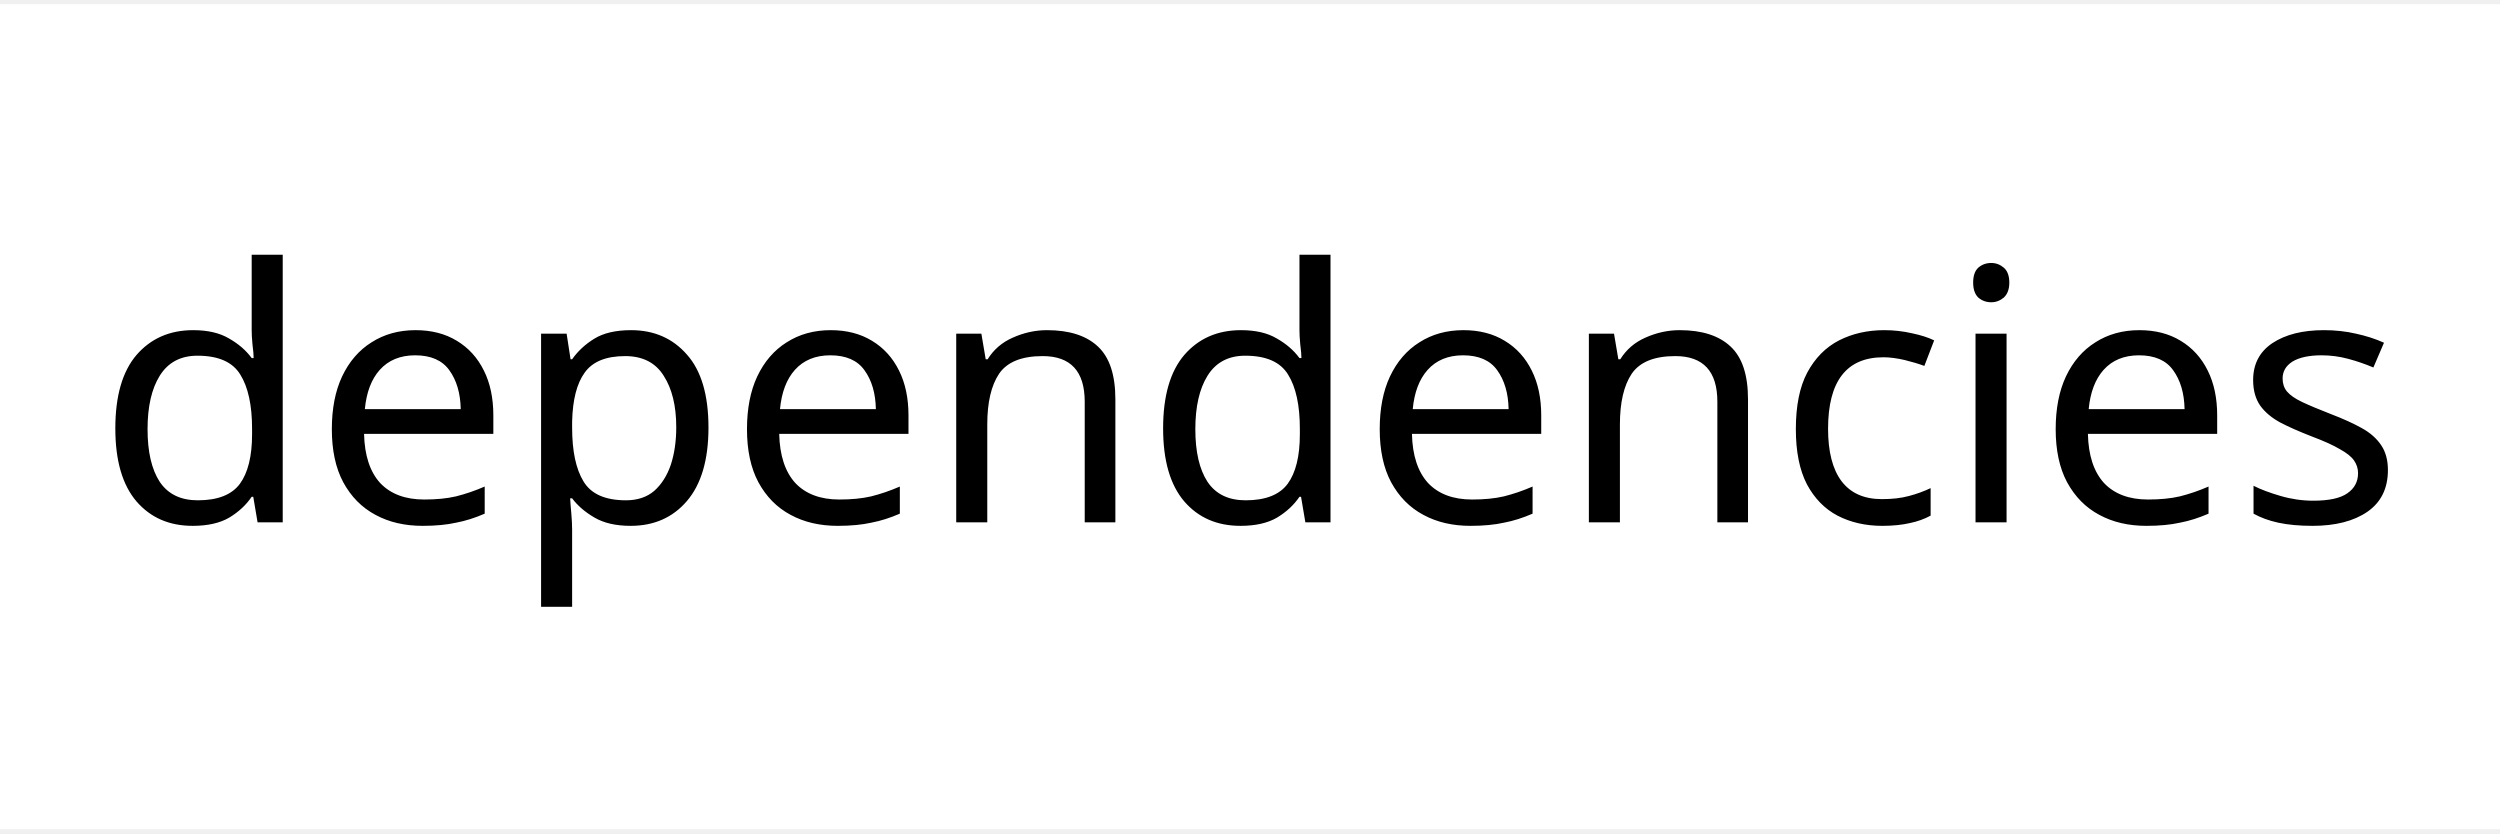
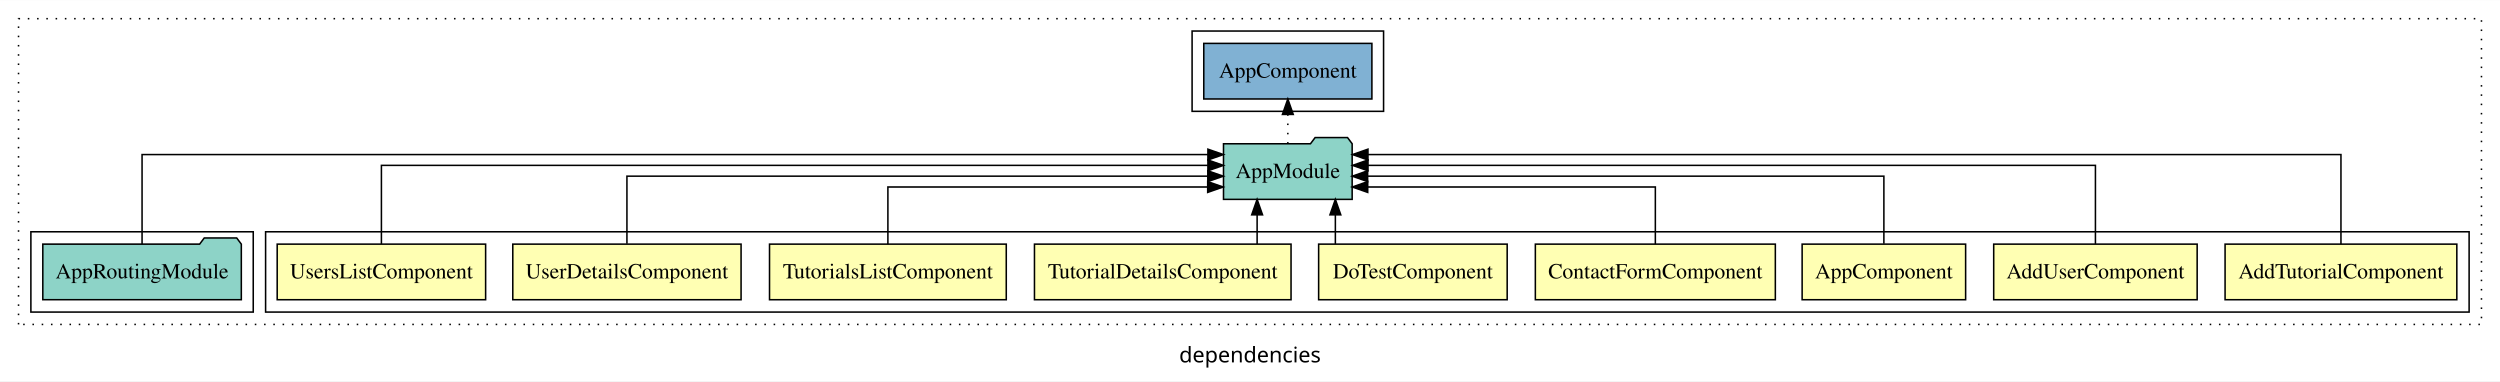
- <svg xmlns="http://www.w3.org/2000/svg" width="99pt" height="33pt" viewBox="0.00 0.00 99.41 32.80">
-   <g id="graph0" class="graph" transform="scale(1 1) rotate(0) translate(4 28.8)">
-     <polygon fill="white" stroke="transparent" points="-4,4 -4,-28.8 95.41,-28.8 95.41,4 -4,4" />
-     <text text-anchor="middle" x="45.7" y="-8.2" font-family="sans-serif" font-size="14.00">dependencies</text>
+ <svg xmlns="http://www.w3.org/2000/svg" width="1619pt" height="247pt" viewBox="0.00 0.00 1619.00 246.80">
+   <g id="graph0" class="graph" transform="scale(1 1) rotate(0) translate(4 242.8)">
+     <polygon fill="white" stroke="transparent" points="-4,4 -4,-242.8 1615,-242.8 1615,4 -4,4" />
+     <text text-anchor="middle" x="805.5" y="-8.2" font-family="sans-serif" font-size="14.00">dependencies</text>
+     <g id="clust1" class="cluster">
+       <polygon fill="none" stroke="black" stroke-dasharray="1,5" points="8,-32.8 8,-230.8 1603,-230.8 1603,-32.8 8,-32.8" />
+     </g>
+     <g id="clust2" class="cluster">
+       <polygon fill="none" stroke="black" points="168,-40.8 168,-92.8 1595,-92.8 1595,-40.8 168,-40.8" />
+     </g>
+     <g id="clust12" class="cluster">
+       <polygon fill="none" stroke="black" points="16,-40.8 16,-92.8 160,-92.8 160,-40.8 16,-40.8" />
+     </g>
+     <g id="clust14" class="cluster">
+       <polygon fill="none" stroke="black" points="768,-170.8 768,-222.8 892,-222.8 892,-170.8 768,-170.8" />
+     </g>
+     <g id="node1" class="node">
+       <polygon fill="#ffffb3" stroke="black" points="1587.04,-84.8 1436.96,-84.8 1436.96,-48.8 1587.04,-48.8 1587.04,-84.8" />
+       <text text-anchor="middle" x="1512" y="-62.6" font-family="Times,serif" font-size="14.00">AddTutorialComponent</text>
+     </g>
+     <g id="node10" class="node">
+       <polygon fill="#8dd3c7" stroke="black" points="871.66,-149.8 868.66,-153.8 847.66,-153.8 844.66,-149.8 788.34,-149.8 788.34,-113.8 871.66,-113.8 871.66,-149.8" />
+       <text text-anchor="middle" x="830" y="-127.6" font-family="Times,serif" font-size="14.00">AppModule</text>
+     </g>
+     <g id="edge1" class="edge">
+       <path fill="none" stroke="black" d="M1512,-84.81C1512,-107.29 1512,-142.8 1512,-142.8 1512,-142.8 881.89,-142.8 881.89,-142.8" />
+       <polygon fill="black" stroke="black" points="881.89,-139.3 871.89,-142.8 881.89,-146.3 881.89,-139.3" />
+     </g>
+     <g id="node2" class="node">
+       <polygon fill="#ffffb3" stroke="black" points="1418.88,-84.8 1287.12,-84.8 1287.12,-48.8 1418.88,-48.8 1418.88,-84.8" />
+       <text text-anchor="middle" x="1353" y="-62.6" font-family="Times,serif" font-size="14.00">AddUserComponent</text>
+     </g>
+     <g id="edge2" class="edge">
+       <path fill="none" stroke="black" d="M1353,-84.93C1353,-105.37 1353,-135.8 1353,-135.8 1353,-135.8 881.92,-135.8 881.92,-135.8" />
+       <polygon fill="black" stroke="black" points="881.92,-132.3 871.92,-135.8 881.92,-139.3 881.92,-132.3" />
+     </g>
+     <g id="node3" class="node">
+       <polygon fill="#ffffb3" stroke="black" points="1268.94,-84.8 1163.06,-84.8 1163.06,-48.8 1268.94,-48.8 1268.94,-84.8" />
+       <text text-anchor="middle" x="1216" y="-62.6" font-family="Times,serif" font-size="14.00">AppComponent</text>
+     </g>
+     <g id="edge3" class="edge">
+       <path fill="none" stroke="black" d="M1216,-85.07C1216,-103.36 1216,-128.8 1216,-128.8 1216,-128.8 881.68,-128.8 881.68,-128.8" />
+       <polygon fill="black" stroke="black" points="881.68,-125.3 871.68,-128.8 881.68,-132.3 881.68,-125.3" />
+     </g>
+     <g id="node4" class="node">
+       <polygon fill="#ffffb3" stroke="black" points="1145.71,-84.8 990.29,-84.8 990.29,-48.8 1145.71,-48.8 1145.71,-84.8" />
+       <text text-anchor="middle" x="1068" y="-62.6" font-family="Times,serif" font-size="14.00">ContactFormComponent</text>
+     </g>
+     <g id="edge4" class="edge">
+       <path fill="none" stroke="black" d="M1068,-84.81C1068,-100.85 1068,-121.8 1068,-121.8 1068,-121.8 881.73,-121.8 881.73,-121.8" />
+       <polygon fill="black" stroke="black" points="881.73,-118.3 871.73,-121.8 881.73,-125.3 881.73,-118.3" />
+     </g>
+     <g id="node5" class="node">
+       <polygon fill="#ffffb3" stroke="black" points="972.05,-84.8 849.95,-84.8 849.95,-48.8 972.05,-48.8 972.05,-84.8" />
+       <text text-anchor="middle" x="911" y="-62.6" font-family="Times,serif" font-size="14.00">DoTestComponent</text>
+     </g>
+     <g id="edge5" class="edge">
+       <path fill="none" stroke="black" d="M860.78,-84.91C860.78,-84.91 860.78,-103.79 860.78,-103.79" />
+       <polygon fill="black" stroke="black" points="857.28,-103.79 860.78,-113.79 864.28,-103.79 857.28,-103.79" />
+     </g>
+     <g id="node6" class="node">
+       <polygon fill="#ffffb3" stroke="black" points="832.08,-84.8 665.92,-84.8 665.92,-48.8 832.08,-48.8 832.08,-84.8" />
+       <text text-anchor="middle" x="749" y="-62.6" font-family="Times,serif" font-size="14.00">TutorialDetailsComponent</text>
+     </g>
+     <g id="edge6" class="edge">
+       <path fill="none" stroke="black" d="M810.11,-84.91C810.11,-84.91 810.11,-103.79 810.11,-103.79" />
+       <polygon fill="black" stroke="black" points="806.61,-103.79 810.11,-113.79 813.61,-103.79 806.61,-103.79" />
+     </g>
+     <g id="node7" class="node">
+       <polygon fill="#ffffb3" stroke="black" points="647.66,-84.8 494.34,-84.8 494.34,-48.8 647.66,-48.8 647.66,-84.8" />
+       <text text-anchor="middle" x="571" y="-62.6" font-family="Times,serif" font-size="14.00">TutorialsListComponent</text>
+     </g>
+     <g id="edge7" class="edge">
+       <path fill="none" stroke="black" d="M571,-84.81C571,-100.85 571,-121.8 571,-121.8 571,-121.8 778.1,-121.8 778.1,-121.8" />
+       <polygon fill="black" stroke="black" points="778.1,-125.3 788.1,-121.8 778.1,-118.3 778.1,-125.3" />
+     </g>
+     <g id="node8" class="node">
+       <polygon fill="#ffffb3" stroke="black" points="475.92,-84.8 328.08,-84.8 328.08,-48.8 475.92,-48.8 475.92,-84.8" />
+       <text text-anchor="middle" x="402" y="-62.6" font-family="Times,serif" font-size="14.00">UserDetailsComponent</text>
+     </g>
+     <g id="edge8" class="edge">
+       <path fill="none" stroke="black" d="M402,-85.07C402,-103.36 402,-128.8 402,-128.8 402,-128.8 778.18,-128.8 778.18,-128.8" />
+       <polygon fill="black" stroke="black" points="778.18,-132.3 788.18,-128.8 778.18,-125.3 778.18,-132.3" />
+     </g>
+     <g id="node9" class="node">
+       <polygon fill="#ffffb3" stroke="black" points="310.49,-84.8 175.51,-84.8 175.51,-48.8 310.49,-48.8 310.49,-84.8" />
+       <text text-anchor="middle" x="243" y="-62.6" font-family="Times,serif" font-size="14.00">UsersListComponent</text>
+     </g>
+     <g id="edge9" class="edge">
+       <path fill="none" stroke="black" d="M243,-84.93C243,-105.37 243,-135.8 243,-135.8 243,-135.8 778.25,-135.8 778.25,-135.8" />
+       <polygon fill="black" stroke="black" points="778.26,-139.3 788.25,-135.8 778.25,-132.3 778.26,-139.3" />
+     </g>
+     <g id="node12" class="node">
+       <polygon fill="#80b1d3" stroke="black" points="884.44,-214.8 775.56,-214.8 775.56,-178.8 884.44,-178.8 884.44,-214.8" />
+       <text text-anchor="middle" x="830" y="-192.6" font-family="Times,serif" font-size="14.00">AppComponent </text>
+     </g>
+     <g id="edge11" class="edge">
+       <path fill="none" stroke="black" stroke-dasharray="1,5" d="M830,-149.91C830,-149.91 830,-168.79 830,-168.79" />
+       <polygon fill="black" stroke="black" points="826.5,-168.79 830,-178.79 833.5,-168.79 826.5,-168.79" />
+     </g>
+     <g id="node11" class="node">
+       <polygon fill="#8dd3c7" stroke="black" points="152.28,-84.8 149.28,-88.8 128.28,-88.8 125.28,-84.8 23.72,-84.8 23.72,-48.8 152.28,-48.8 152.28,-84.8" />
+       <text text-anchor="middle" x="88" y="-62.6" font-family="Times,serif" font-size="14.00">AppRoutingModule</text>
+     </g>
+     <g id="edge10" class="edge">
+       <path fill="none" stroke="black" d="M88,-84.81C88,-107.29 88,-142.8 88,-142.8 88,-142.8 778.25,-142.8 778.25,-142.8" />
+       <polygon fill="black" stroke="black" points="778.25,-146.3 788.25,-142.8 778.25,-139.3 778.25,-146.3" />
+     </g>
  </g>
</svg>
